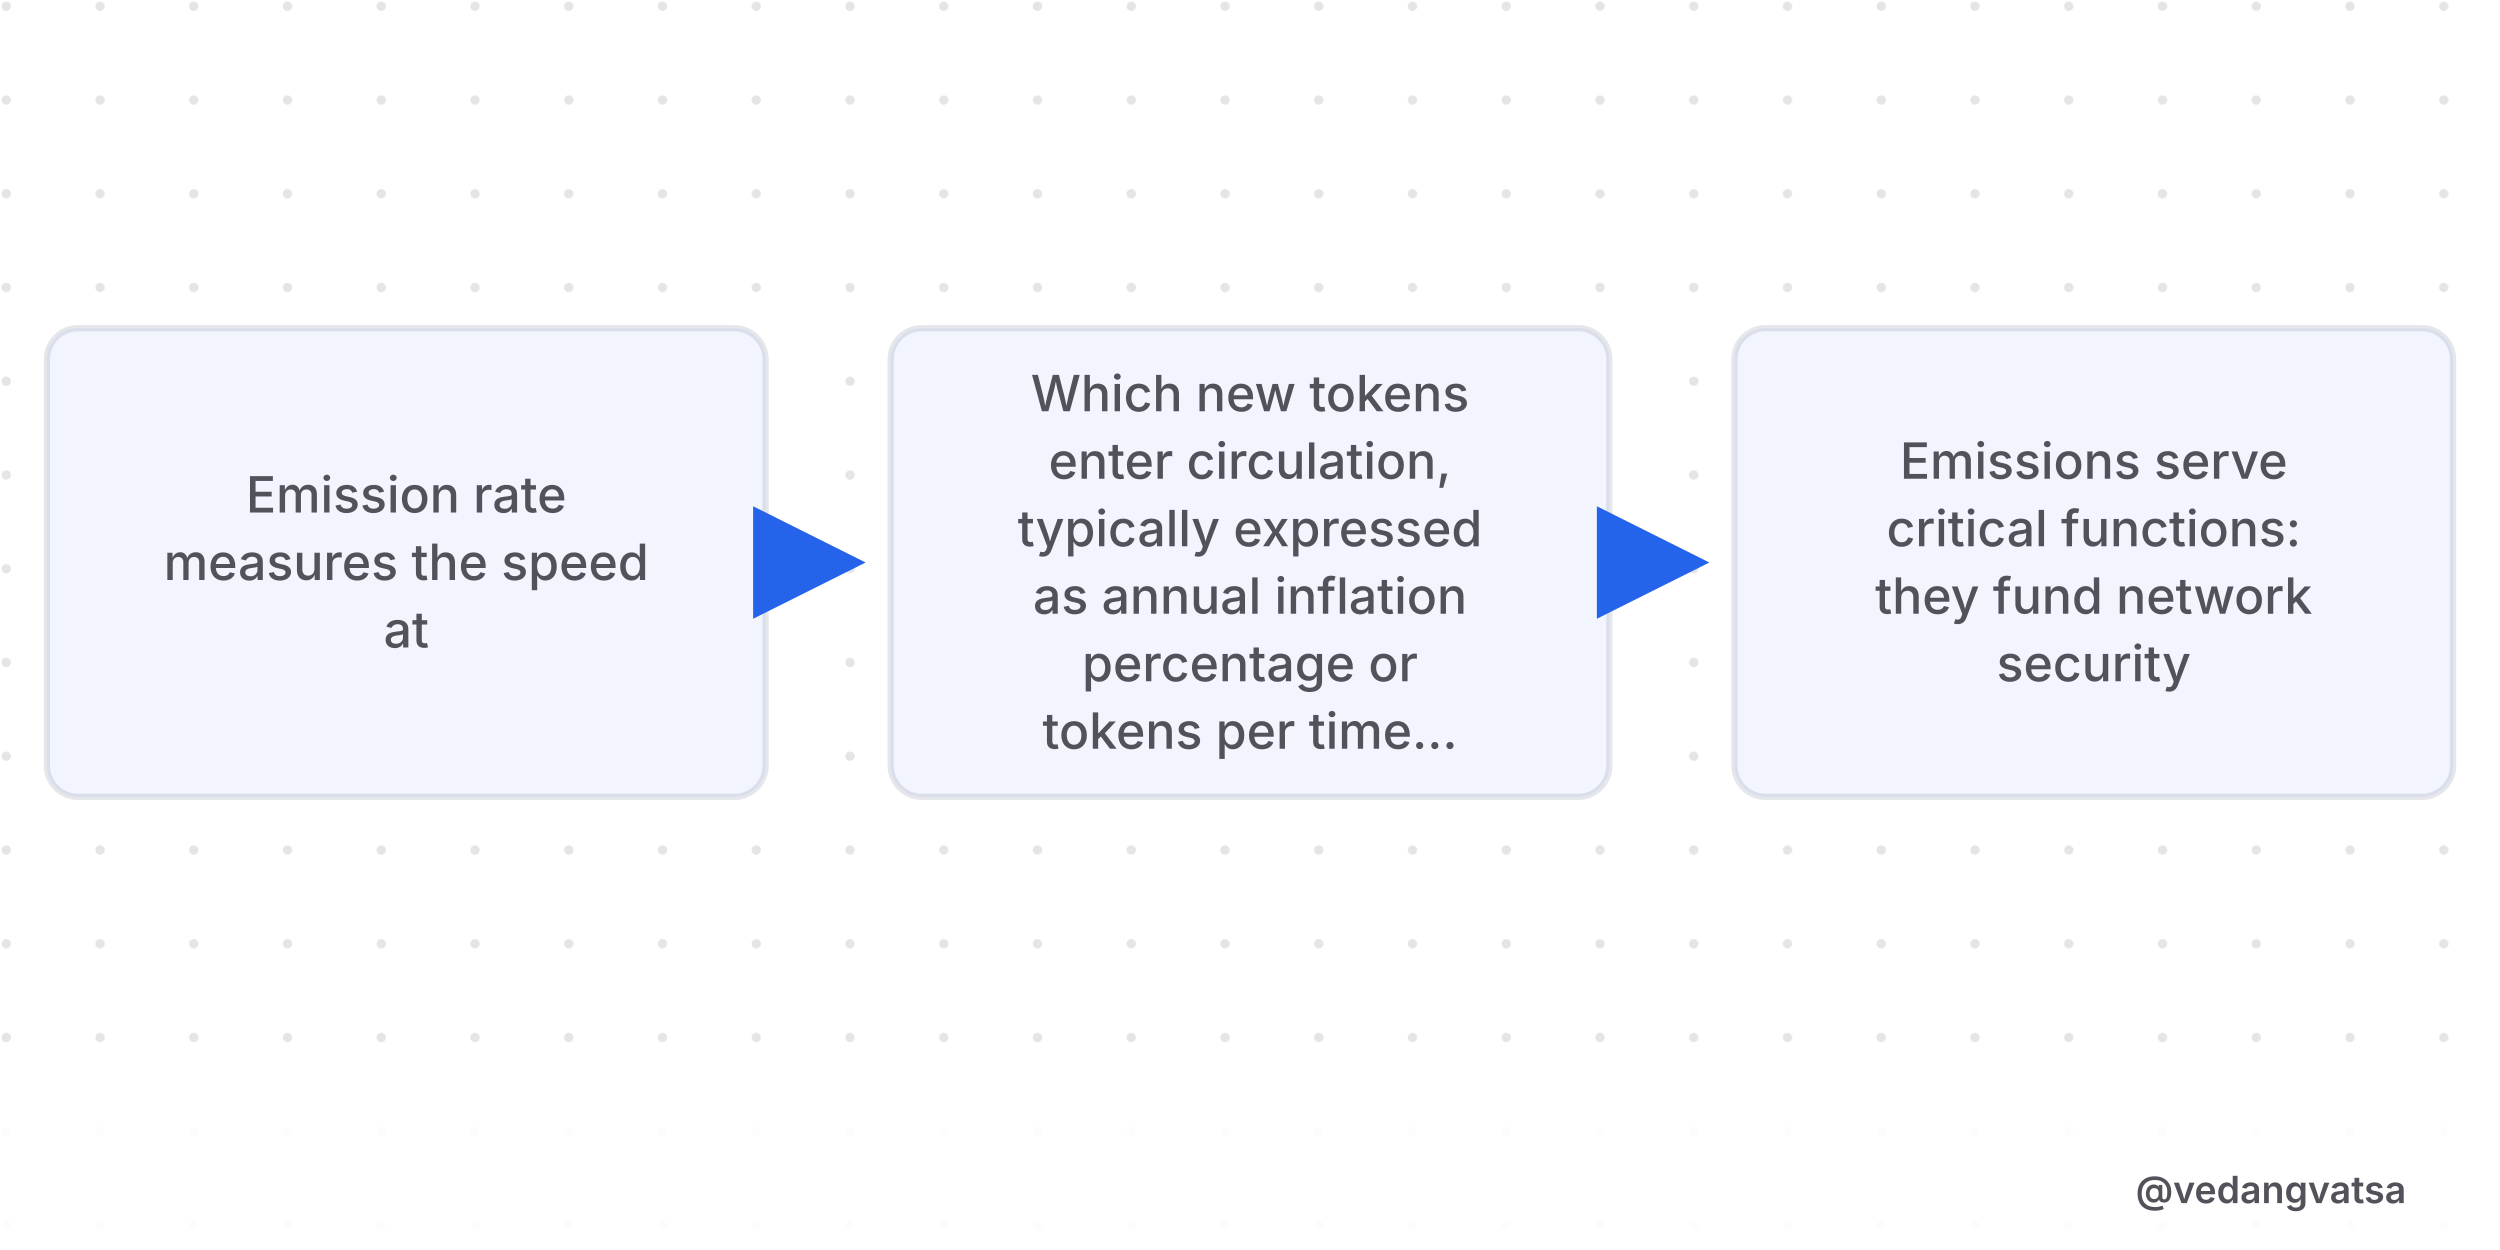
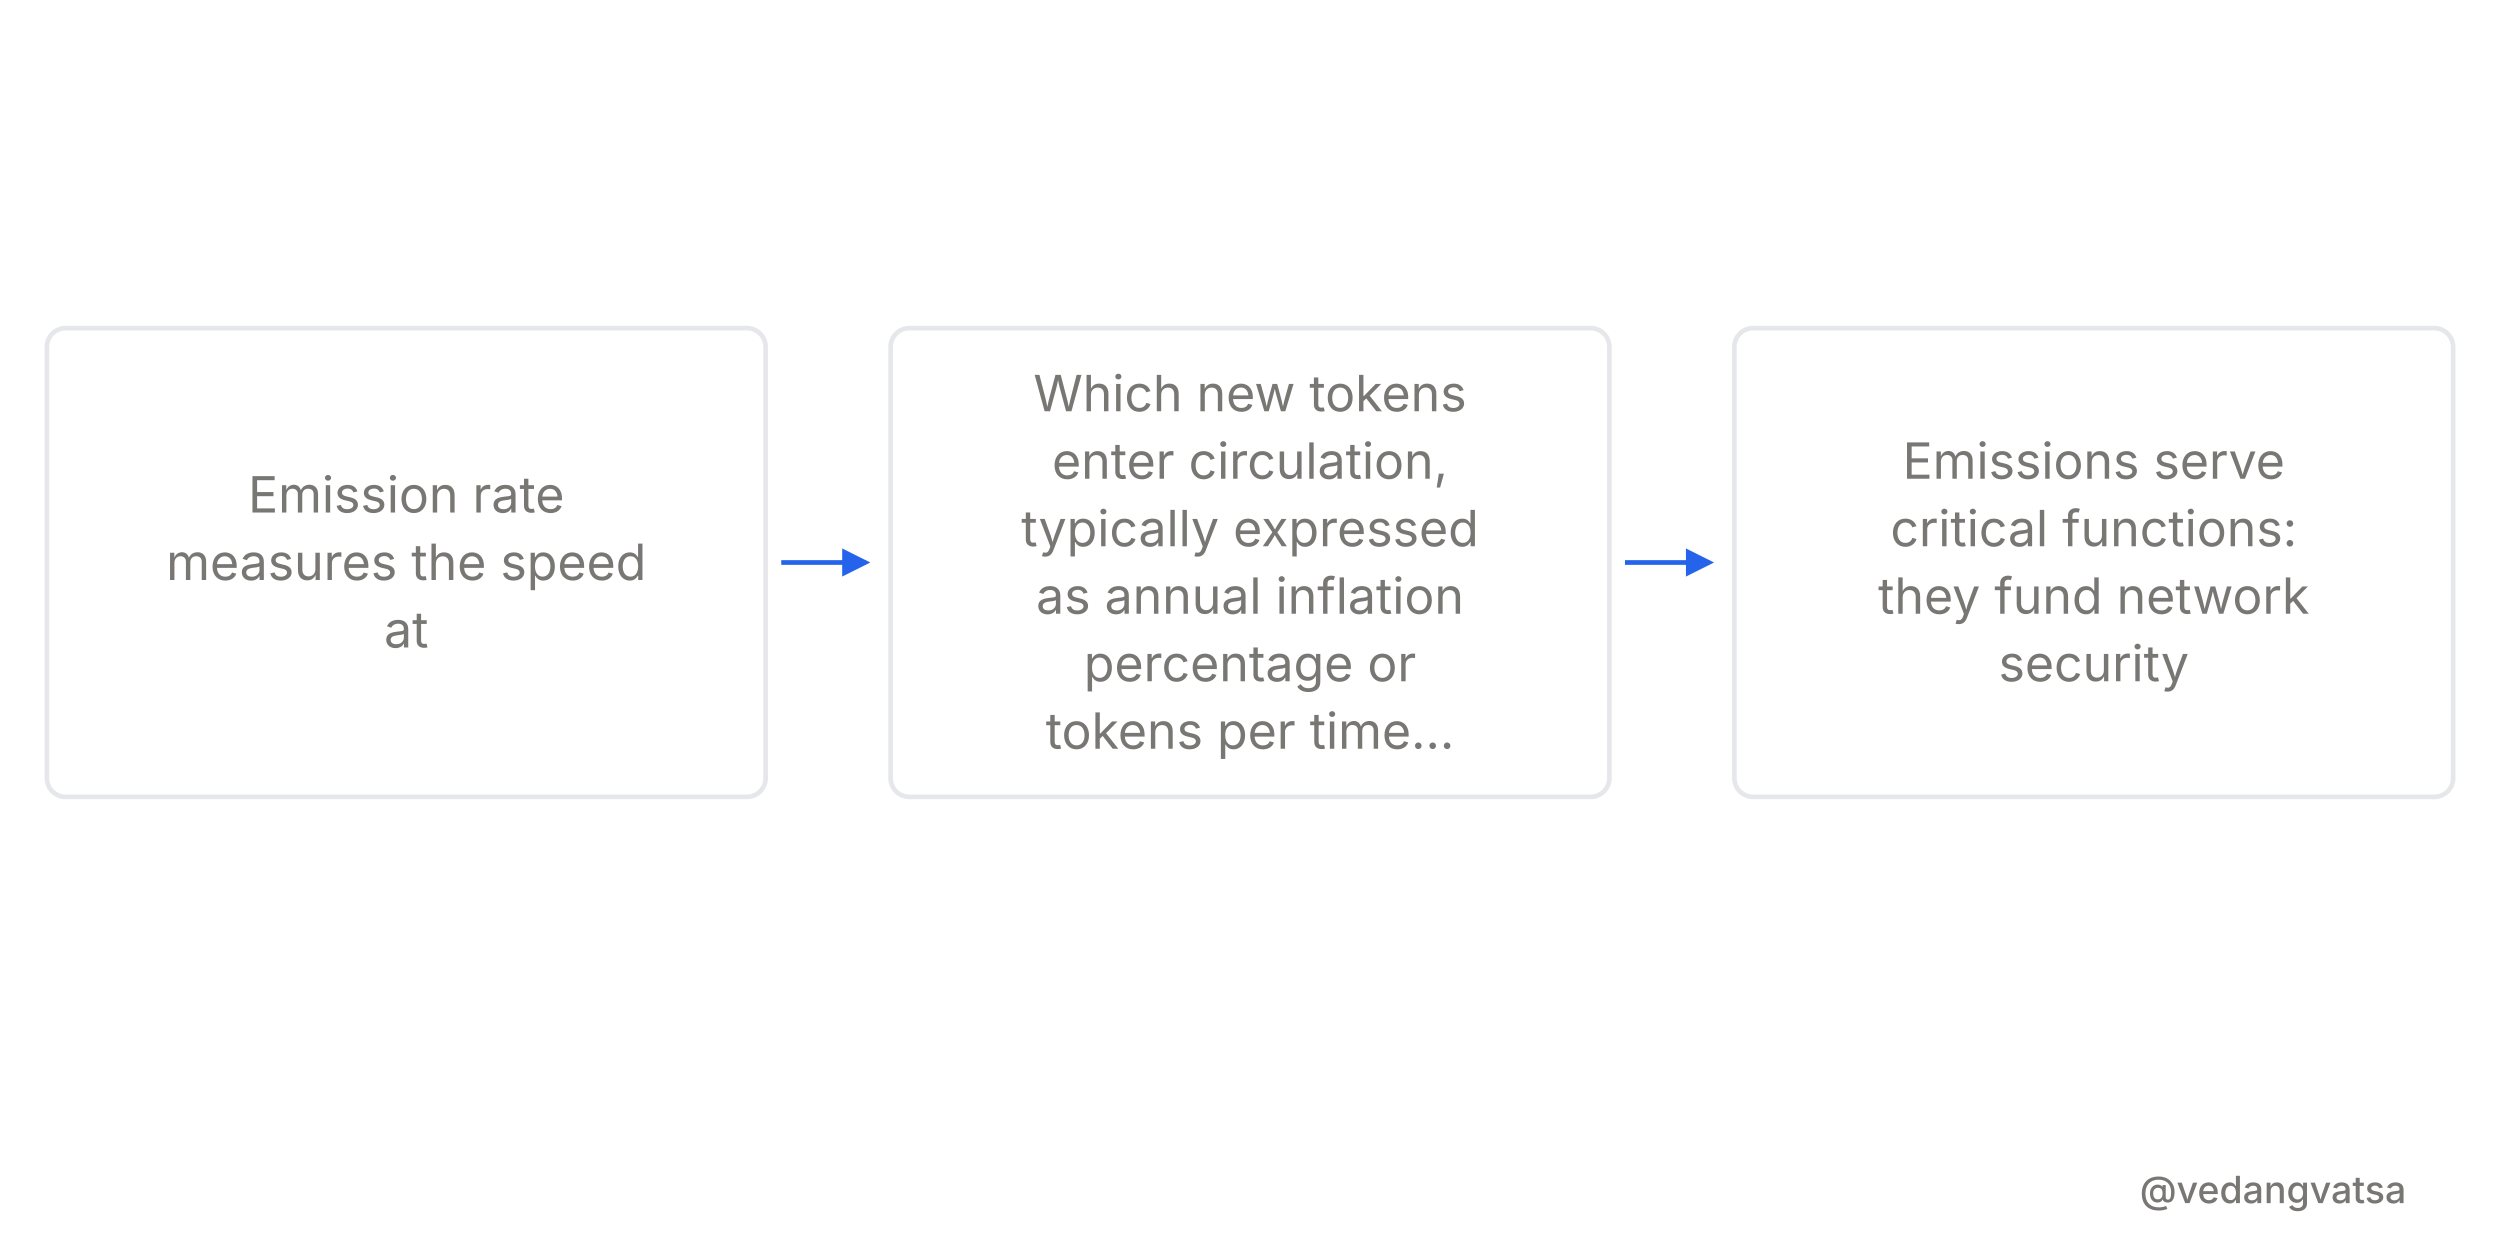
<svg xmlns="http://www.w3.org/2000/svg" viewBox="0 0 800 400" width="800" height="400" style="background-color:#ffffff">
  <defs>
-     <pattern id="grid" width="30" height="30" patternUnits="userSpaceOnUse">
-       <circle cx="2" cy="2" r="1.5" fill="#52525b" opacity="0.15" />
-     </pattern>
-     <marker id="arrow" markerWidth="12" markerHeight="12" refX="10" refY="6" orient="auto">
-       <path d="M 0 0 L 12 6 L 0 12 z" fill="#2563eb" />
+     <marker id="arrow" markerWidth="6" markerHeight="6" refX="5" refY="3" orient="auto">
+       <path d="M 0 0 L 6 3 L 0 6 z" fill="#2563eb" />
    </marker>
  </defs>
  <rect width="800" height="400" fill="#ffffff" />
-   <rect width="800" height="400" fill="url(#grid)" />
  <g>
-     <rect x="15" y="105" width="230" height="150" rx="10" fill="#ffffff" stroke="#e5e7eb" stroke-width="2" />
-     <rect x="15" y="105" width="230" height="150" rx="10" fill="rgba(37,99,235,0.06)" />
-     <text x="130" y="164" font-family="'Inter',sans-serif" font-weight="500" font-size="16" fill="#52525b" text-anchor="middle">Emission rate</text>
-     <text x="130" y="185.6" font-family="'Inter',sans-serif" font-weight="500" font-size="16" fill="#52525b" text-anchor="middle">measures the speed</text>
-     <text x="130" y="207.2" font-family="'Inter',sans-serif" font-weight="500" font-size="16" fill="#52525b" text-anchor="middle">at</text>
-     <line x1="250" y1="180" x2="271" y2="180" stroke="#2563eb" stroke-width="3" marker-end="url(#arrow)" />
-     <rect x="285" y="105" width="230" height="150" rx="10" fill="#ffffff" stroke="#e5e7eb" stroke-width="2" />
-     <rect x="285" y="105" width="230" height="150" rx="10" fill="rgba(37,99,235,0.06)" />
-     <text x="400" y="131.6" font-family="'Inter',sans-serif" font-weight="500" font-size="16" fill="#52525b" text-anchor="middle">Which new tokens</text>
-     <text x="400" y="153.2" font-family="'Inter',sans-serif" font-weight="500" font-size="16" fill="#52525b" text-anchor="middle">enter circulation,</text>
-     <text x="400" y="174.8" font-family="'Inter',sans-serif" font-weight="500" font-size="16" fill="#52525b" text-anchor="middle">typically expressed</text>
-     <text x="400" y="196.4" font-family="'Inter',sans-serif" font-weight="500" font-size="16" fill="#52525b" text-anchor="middle">as annual inflation</text>
-     <text x="400" y="218" font-family="'Inter',sans-serif" font-weight="500" font-size="16" fill="#52525b" text-anchor="middle">percentage or</text>
-     <text x="400" y="239.6" font-family="'Inter',sans-serif" font-weight="500" font-size="16" fill="#52525b" text-anchor="middle">tokens per time...</text>
-     <line x1="520" y1="180" x2="541" y2="180" stroke="#2563eb" stroke-width="3" marker-end="url(#arrow)" />
-     <rect x="555" y="105" width="230" height="150" rx="10" fill="#ffffff" stroke="#e5e7eb" stroke-width="2" />
-     <rect x="555" y="105" width="230" height="150" rx="10" fill="rgba(37,99,235,0.06)" />
-     <text x="670" y="153.2" font-family="'Inter',sans-serif" font-weight="500" font-size="16" fill="#52525b" text-anchor="middle">Emissions serve</text>
-     <text x="670" y="174.8" font-family="'Inter',sans-serif" font-weight="500" font-size="16" fill="#52525b" text-anchor="middle">critical functions:</text>
-     <text x="670" y="196.4" font-family="'Inter',sans-serif" font-weight="500" font-size="16" fill="#52525b" text-anchor="middle">they fund network</text>
-     <text x="670" y="218" font-family="'Inter',sans-serif" font-weight="500" font-size="16" fill="#52525b" text-anchor="middle">security</text>
+     <rect x="15" y="105" width="230" height="150" rx="6" fill="#ffffff" stroke="#e5e7eb" stroke-width="1.5" />
+     <text x="130" y="164" font-family="'Inter',sans-serif" font-weight="400" font-size="16" fill="#787774" text-anchor="middle">Emission rate</text>
+     <text x="130" y="185.6" font-family="'Inter',sans-serif" font-weight="400" font-size="16" fill="#787774" text-anchor="middle">measures the speed</text>
+     <text x="130" y="207.2" font-family="'Inter',sans-serif" font-weight="400" font-size="16" fill="#787774" text-anchor="middle">at</text>
+     <line x1="250" y1="180" x2="277" y2="180" stroke="#2563eb" stroke-width="1.5" marker-end="url(#arrow)" />
+     <rect x="285" y="105" width="230" height="150" rx="6" fill="#ffffff" stroke="#e5e7eb" stroke-width="1.5" />
+     <text x="400" y="131.6" font-family="'Inter',sans-serif" font-weight="400" font-size="16" fill="#787774" text-anchor="middle">Which new tokens</text>
+     <text x="400" y="153.2" font-family="'Inter',sans-serif" font-weight="400" font-size="16" fill="#787774" text-anchor="middle">enter circulation,</text>
+     <text x="400" y="174.8" font-family="'Inter',sans-serif" font-weight="400" font-size="16" fill="#787774" text-anchor="middle">typically expressed</text>
+     <text x="400" y="196.4" font-family="'Inter',sans-serif" font-weight="400" font-size="16" fill="#787774" text-anchor="middle">as annual inflation</text>
+     <text x="400" y="218" font-family="'Inter',sans-serif" font-weight="400" font-size="16" fill="#787774" text-anchor="middle">percentage or</text>
+     <text x="400" y="239.6" font-family="'Inter',sans-serif" font-weight="400" font-size="16" fill="#787774" text-anchor="middle">tokens per time...</text>
+     <line x1="520" y1="180" x2="547" y2="180" stroke="#2563eb" stroke-width="1.5" marker-end="url(#arrow)" />
+     <rect x="555" y="105" width="230" height="150" rx="6" fill="#ffffff" stroke="#e5e7eb" stroke-width="1.5" />
+     <text x="670" y="153.2" font-family="'Inter',sans-serif" font-weight="400" font-size="16" fill="#787774" text-anchor="middle">Emissions serve</text>
+     <text x="670" y="174.8" font-family="'Inter',sans-serif" font-weight="400" font-size="16" fill="#787774" text-anchor="middle">critical functions:</text>
+     <text x="670" y="196.4" font-family="'Inter',sans-serif" font-weight="400" font-size="16" fill="#787774" text-anchor="middle">they fund network</text>
+     <text x="670" y="218" font-family="'Inter',sans-serif" font-weight="400" font-size="16" fill="#787774" text-anchor="middle">security</text>
  </g>
  <rect x="0" y="360" width="800" height="40" fill="#ffffff" opacity="0.9" />
-   <text x="770" y="385" font-family="'Inter',sans-serif" font-weight="600" font-size="12" fill="#52525b" text-anchor="end">@vedangvatsa</text>
+   <text x="770" y="385" font-family="'Inter',sans-serif" font-weight="500" font-size="12" fill="#787774" text-anchor="end">@vedangvatsa</text>
</svg>
